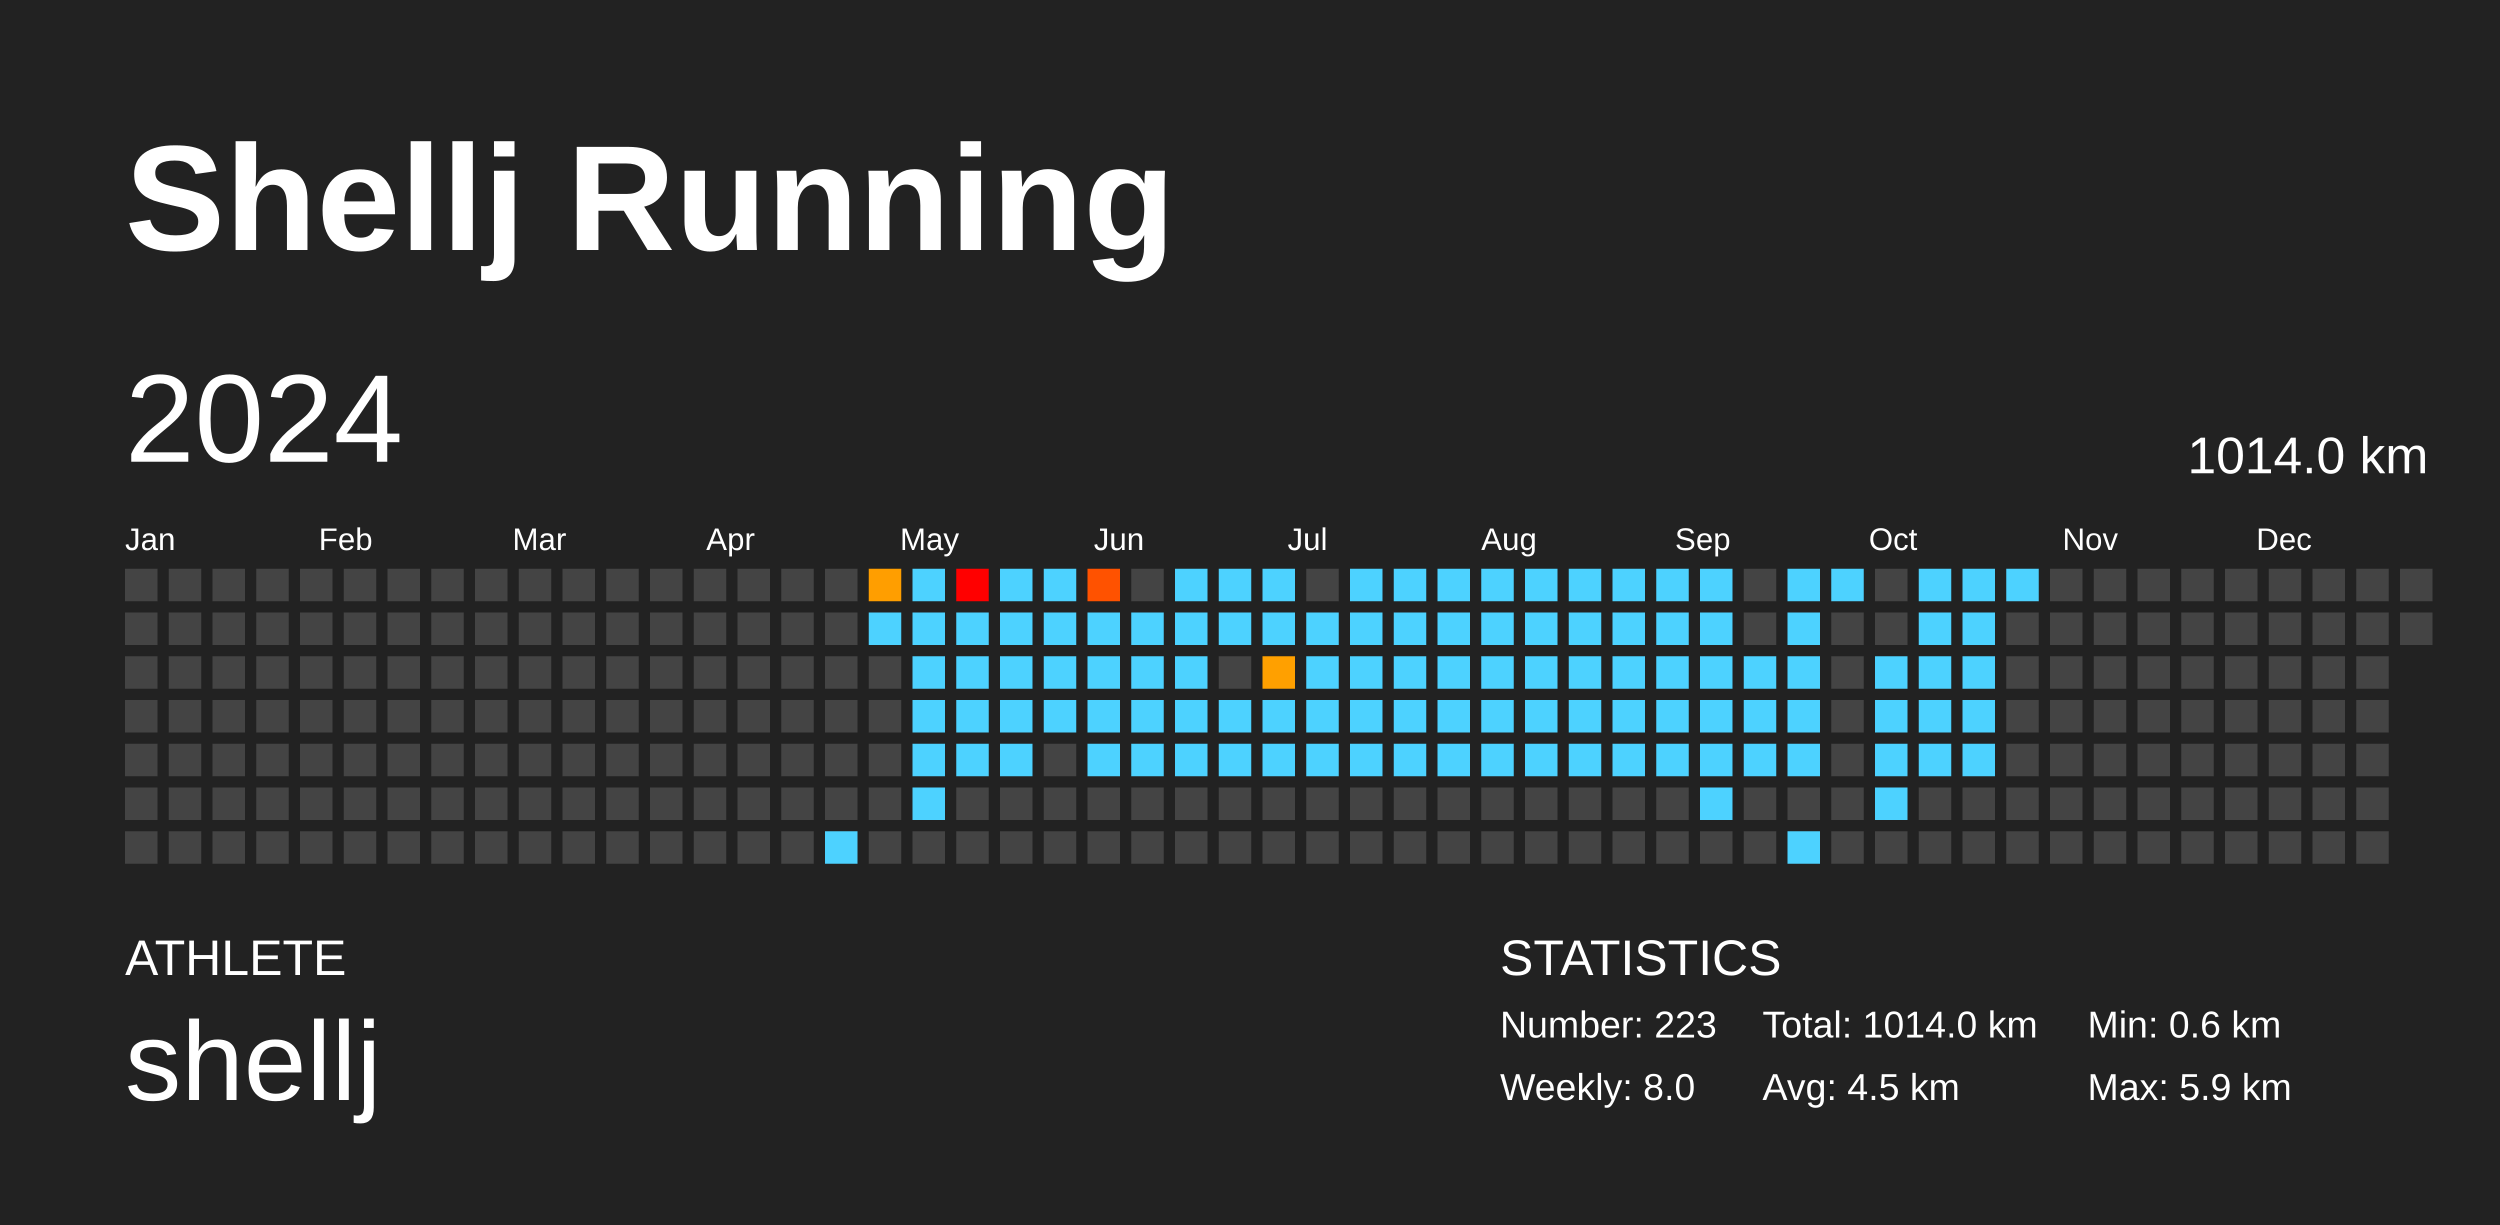
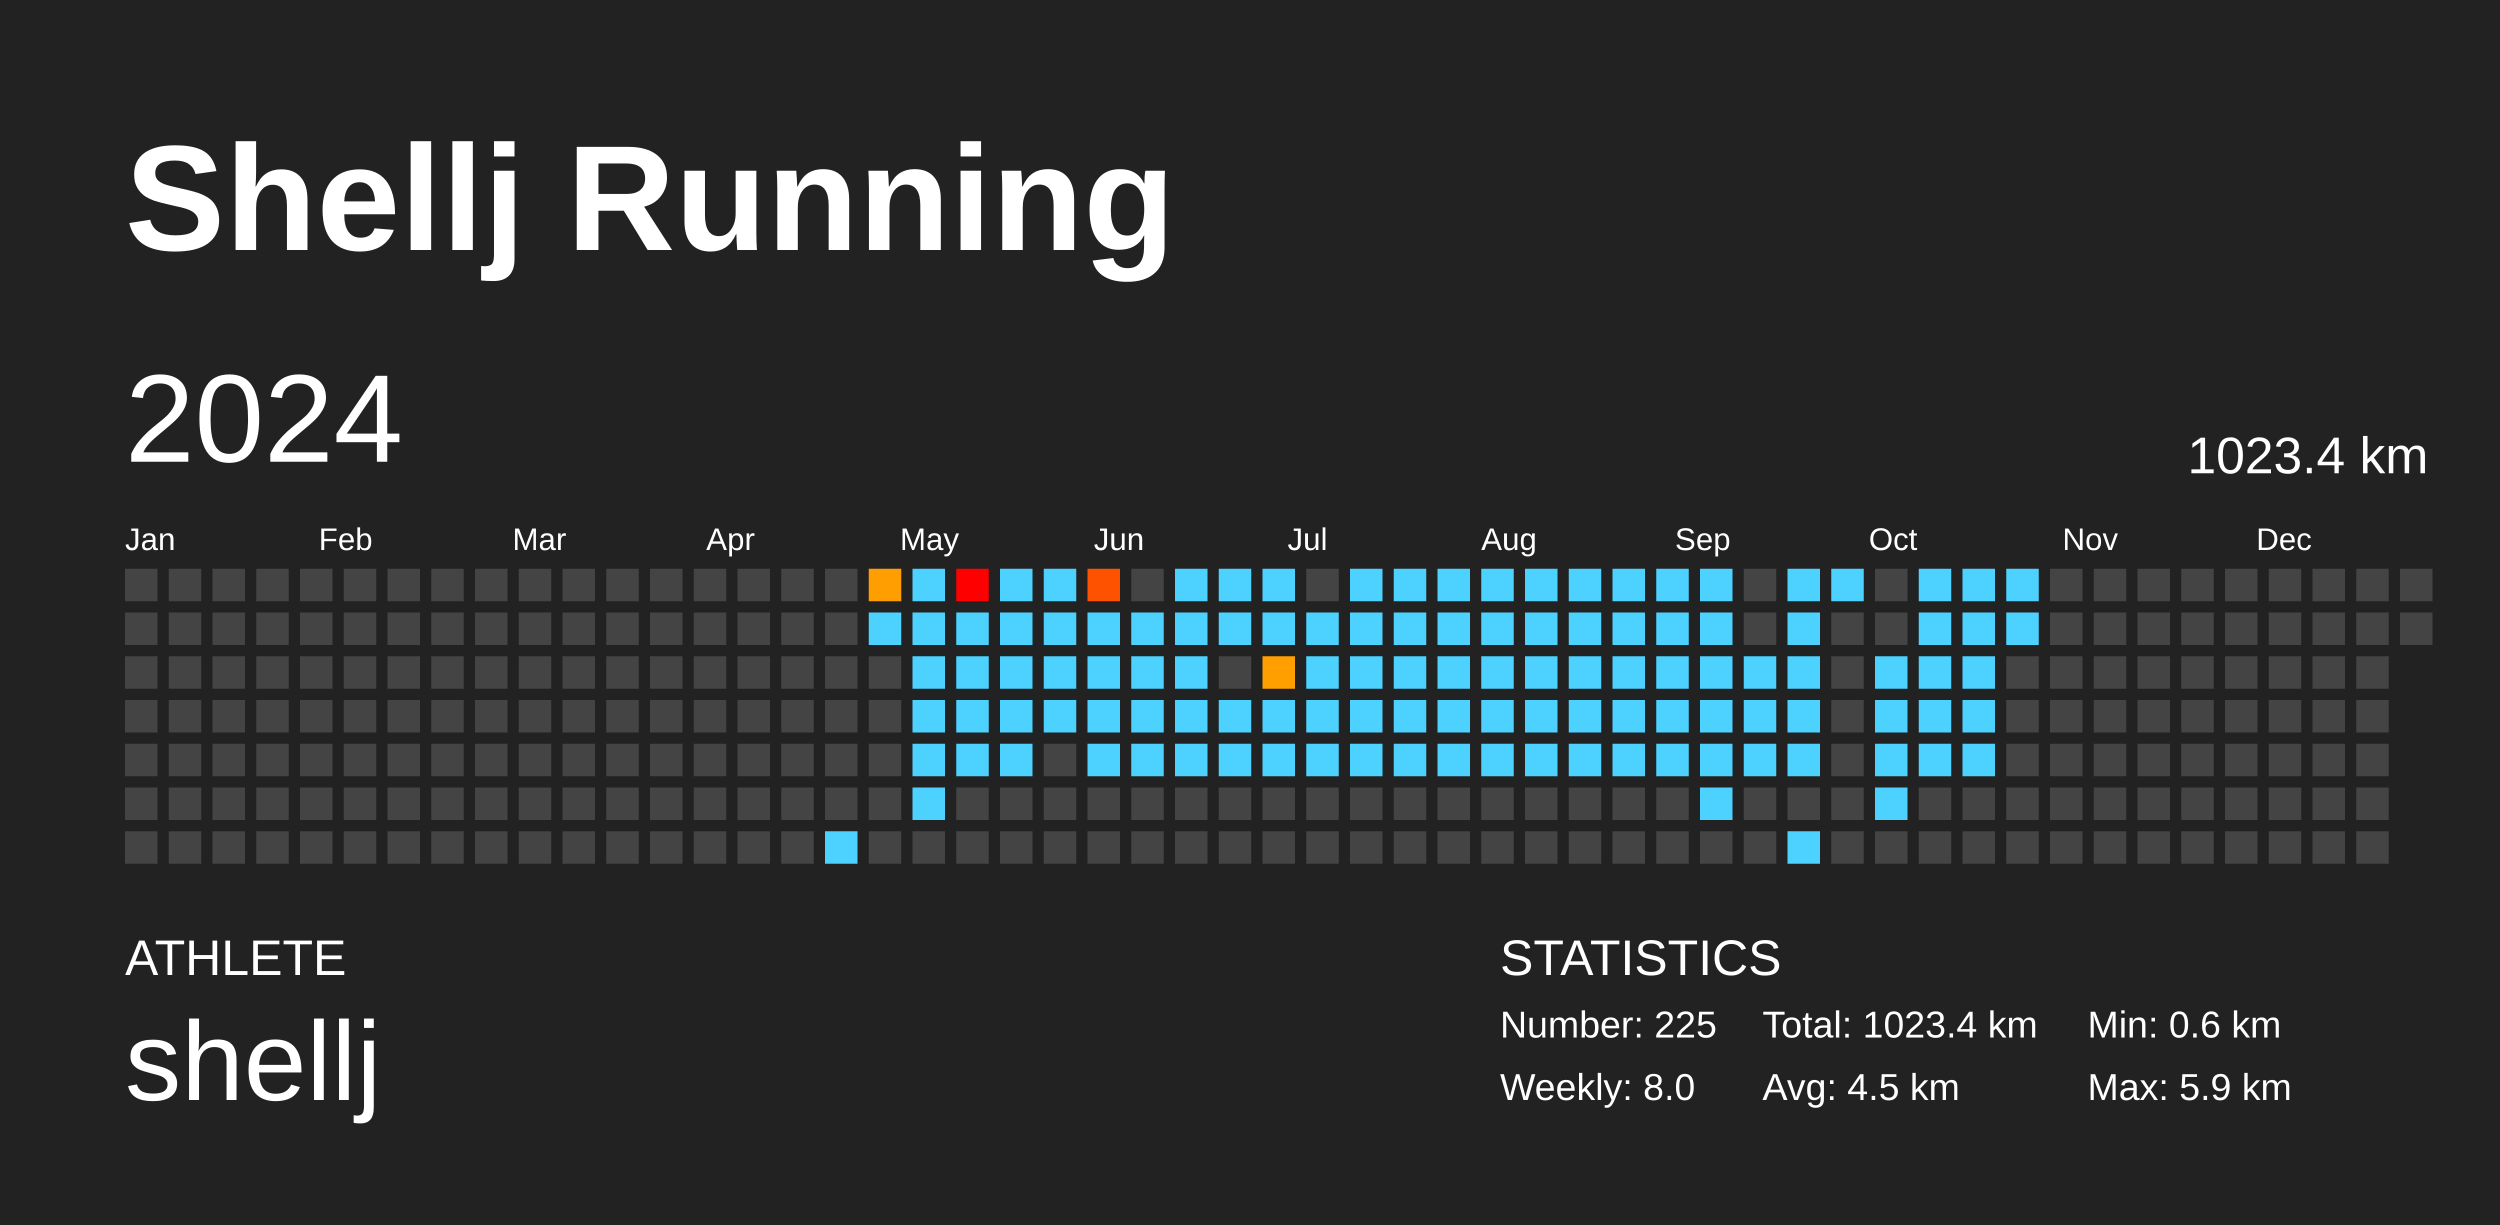
<svg xmlns="http://www.w3.org/2000/svg" baseProfile="full" height="98mm" version="1.1" viewBox="0,0,200,98" width="200mm">
  <defs />
  <rect fill="#222222" height="98" width="200" x="0" y="0" />
  <text fill="#FFFFFF" style="font-size:12px; font-family:Arial; font-weight:bold;" x="10" y="20">Shellj Running</text>
  <text fill="#FFFFFF" style="font-size:4px; font-family:Arial" x="10" y="78">ATHLETE</text>
  <text fill="#FFFFFF" style="font-size:9px; font-family:Arial" x="10" y="88">shellj</text>
  <text fill="#FFFFFF" style="font-size:4px; font-family:Arial" x="120" y="78">STATISTICS</text>
-   <text fill="#FFFFFF" style="font-size:3px; font-family:Arial" x="120" y="83">Number: 223</text>
+   <text fill="#FFFFFF" style="font-size:3px; font-family:Arial" x="120" y="83">Number: 225</text>
  <text fill="#FFFFFF" style="font-size:3px; font-family:Arial" x="120" y="88">Weekly: 8.0</text>
-   <text fill="#FFFFFF" style="font-size:3px; font-family:Arial" x="141" y="83">Total: 1014.0 km</text>
+   <text fill="#FFFFFF" style="font-size:3px; font-family:Arial" x="141" y="83">Total: 1023.4 km</text>
  <text fill="#FFFFFF" style="font-size:3px; font-family:Arial" x="141" y="88">Avg: 4.5 km</text>
  <text fill="#FFFFFF" style="font-size:3px; font-family:Arial" x="167" y="83">Min: 0.6 km</text>
  <text fill="#FFFFFF" style="font-size:3px; font-family:Arial" x="167" y="88">Max: 5.9 km</text>
  <text dominant-baseline="hanging" fill="#FFFFFF" style="font-size:10.0px; font-family:Arial;" x="10" y="30">2024</text>
-   <text dominant-baseline="hanging" fill="#FFFFFF" style="font-size:4.125px; font-family:Arial;" x="175" y="35">1014.0 km</text>
+   <text dominant-baseline="hanging" fill="#FFFFFF" style="font-size:4.125px; font-family:Arial;" x="175" y="35">1023.4 km</text>
  <text fill="#FFFFFF" style="font-size:2.5px; font-family:Arial" x="10.0" y="44">Jan</text>
  <text fill="#FFFFFF" style="font-size:2.5px; font-family:Arial" x="25.5" y="44">Feb</text>
  <text fill="#FFFFFF" style="font-size:2.5px; font-family:Arial" x="41.0" y="44">Mar</text>
  <text fill="#FFFFFF" style="font-size:2.5px; font-family:Arial" x="56.5" y="44">Apr</text>
  <text fill="#FFFFFF" style="font-size:2.5px; font-family:Arial" x="72.0" y="44">May</text>
  <text fill="#FFFFFF" style="font-size:2.5px; font-family:Arial" x="87.5" y="44">Jun</text>
  <text fill="#FFFFFF" style="font-size:2.5px; font-family:Arial" x="103.0" y="44">Jul</text>
  <text fill="#FFFFFF" style="font-size:2.5px; font-family:Arial" x="118.5" y="44">Aug</text>
  <text fill="#FFFFFF" style="font-size:2.5px; font-family:Arial" x="134.0" y="44">Sep</text>
  <text fill="#FFFFFF" style="font-size:2.5px; font-family:Arial" x="149.5" y="44">Oct</text>
  <text fill="#FFFFFF" style="font-size:2.5px; font-family:Arial" x="165.0" y="44">Nov</text>
  <text fill="#FFFFFF" style="font-size:2.5px; font-family:Arial" x="180.5" y="44">Dec</text>
  <rect fill="#444444" height="2.6" width="2.6" x="10.0" y="45.5" />
  <rect fill="#444444" height="2.6" width="2.6" x="10.0" y="49.0" />
  <rect fill="#444444" height="2.6" width="2.6" x="10.0" y="52.5" />
  <rect fill="#444444" height="2.6" width="2.6" x="10.0" y="56.0" />
  <rect fill="#444444" height="2.6" width="2.6" x="10.0" y="59.5" />
  <rect fill="#444444" height="2.6" width="2.6" x="10.0" y="63.0" />
  <rect fill="#444444" height="2.6" width="2.6" x="10.0" y="66.5" />
  <rect fill="#444444" height="2.6" width="2.6" x="13.5" y="45.5" />
  <rect fill="#444444" height="2.6" width="2.6" x="13.5" y="49.0" />
  <rect fill="#444444" height="2.6" width="2.6" x="13.5" y="52.5" />
  <rect fill="#444444" height="2.6" width="2.6" x="13.5" y="56.0" />
  <rect fill="#444444" height="2.6" width="2.6" x="13.5" y="59.5" />
  <rect fill="#444444" height="2.6" width="2.6" x="13.5" y="63.0" />
  <rect fill="#444444" height="2.6" width="2.6" x="13.5" y="66.5" />
  <rect fill="#444444" height="2.6" width="2.6" x="17.0" y="45.5" />
  <rect fill="#444444" height="2.6" width="2.6" x="17.0" y="49.0" />
  <rect fill="#444444" height="2.6" width="2.6" x="17.0" y="52.5" />
  <rect fill="#444444" height="2.6" width="2.6" x="17.0" y="56.0" />
  <rect fill="#444444" height="2.6" width="2.6" x="17.0" y="59.5" />
  <rect fill="#444444" height="2.6" width="2.6" x="17.0" y="63.0" />
  <rect fill="#444444" height="2.6" width="2.6" x="17.0" y="66.5" />
  <rect fill="#444444" height="2.6" width="2.6" x="20.5" y="45.5" />
  <rect fill="#444444" height="2.6" width="2.6" x="20.5" y="49.0" />
  <rect fill="#444444" height="2.6" width="2.6" x="20.5" y="52.5" />
  <rect fill="#444444" height="2.6" width="2.6" x="20.5" y="56.0" />
  <rect fill="#444444" height="2.6" width="2.6" x="20.5" y="59.5" />
  <rect fill="#444444" height="2.6" width="2.6" x="20.5" y="63.0" />
  <rect fill="#444444" height="2.6" width="2.6" x="20.5" y="66.5" />
  <rect fill="#444444" height="2.6" width="2.6" x="24.0" y="45.5" />
  <rect fill="#444444" height="2.6" width="2.6" x="24.0" y="49.0" />
  <rect fill="#444444" height="2.6" width="2.6" x="24.0" y="52.5" />
  <rect fill="#444444" height="2.6" width="2.6" x="24.0" y="56.0" />
  <rect fill="#444444" height="2.6" width="2.6" x="24.0" y="59.5" />
  <rect fill="#444444" height="2.6" width="2.6" x="24.0" y="63.0" />
  <rect fill="#444444" height="2.6" width="2.6" x="24.0" y="66.5" />
  <rect fill="#444444" height="2.6" width="2.6" x="27.5" y="45.5" />
  <rect fill="#444444" height="2.6" width="2.6" x="27.5" y="49.0" />
  <rect fill="#444444" height="2.6" width="2.6" x="27.5" y="52.5" />
  <rect fill="#444444" height="2.6" width="2.6" x="27.5" y="56.0" />
  <rect fill="#444444" height="2.6" width="2.6" x="27.5" y="59.5" />
  <rect fill="#444444" height="2.6" width="2.6" x="27.5" y="63.0" />
  <rect fill="#444444" height="2.6" width="2.6" x="27.5" y="66.5" />
  <rect fill="#444444" height="2.6" width="2.6" x="31.0" y="45.5" />
  <rect fill="#444444" height="2.6" width="2.6" x="31.0" y="49.0" />
  <rect fill="#444444" height="2.6" width="2.6" x="31.0" y="52.5" />
  <rect fill="#444444" height="2.6" width="2.6" x="31.0" y="56.0" />
  <rect fill="#444444" height="2.6" width="2.6" x="31.0" y="59.5" />
  <rect fill="#444444" height="2.6" width="2.6" x="31.0" y="63.0" />
  <rect fill="#444444" height="2.6" width="2.6" x="31.0" y="66.5" />
  <rect fill="#444444" height="2.6" width="2.6" x="34.5" y="45.5" />
  <rect fill="#444444" height="2.6" width="2.6" x="34.5" y="49.0" />
  <rect fill="#444444" height="2.6" width="2.6" x="34.5" y="52.5" />
  <rect fill="#444444" height="2.6" width="2.6" x="34.5" y="56.0" />
  <rect fill="#444444" height="2.6" width="2.6" x="34.5" y="59.5" />
  <rect fill="#444444" height="2.6" width="2.6" x="34.5" y="63.0" />
  <rect fill="#444444" height="2.6" width="2.6" x="34.5" y="66.5" />
  <rect fill="#444444" height="2.6" width="2.6" x="38.0" y="45.5" />
  <rect fill="#444444" height="2.6" width="2.6" x="38.0" y="49.0" />
  <rect fill="#444444" height="2.6" width="2.6" x="38.0" y="52.5" />
  <rect fill="#444444" height="2.6" width="2.6" x="38.0" y="56.0" />
  <rect fill="#444444" height="2.6" width="2.6" x="38.0" y="59.5" />
  <rect fill="#444444" height="2.6" width="2.6" x="38.0" y="63.0" />
  <rect fill="#444444" height="2.6" width="2.6" x="38.0" y="66.5" />
  <rect fill="#444444" height="2.6" width="2.6" x="41.5" y="45.5" />
  <rect fill="#444444" height="2.6" width="2.6" x="41.5" y="49.0" />
  <rect fill="#444444" height="2.6" width="2.6" x="41.5" y="52.5" />
  <rect fill="#444444" height="2.6" width="2.6" x="41.5" y="56.0" />
  <rect fill="#444444" height="2.6" width="2.6" x="41.5" y="59.5" />
  <rect fill="#444444" height="2.6" width="2.6" x="41.5" y="63.0" />
  <rect fill="#444444" height="2.6" width="2.6" x="41.5" y="66.5" />
  <rect fill="#444444" height="2.6" width="2.6" x="45.0" y="45.5" />
  <rect fill="#444444" height="2.6" width="2.6" x="45.0" y="49.0" />
  <rect fill="#444444" height="2.6" width="2.6" x="45.0" y="52.5" />
  <rect fill="#444444" height="2.6" width="2.6" x="45.0" y="56.0" />
  <rect fill="#444444" height="2.6" width="2.6" x="45.0" y="59.5" />
  <rect fill="#444444" height="2.6" width="2.6" x="45.0" y="63.0" />
  <rect fill="#444444" height="2.6" width="2.6" x="45.0" y="66.5" />
  <rect fill="#444444" height="2.6" width="2.6" x="48.5" y="45.5" />
  <rect fill="#444444" height="2.6" width="2.6" x="48.5" y="49.0" />
  <rect fill="#444444" height="2.6" width="2.6" x="48.5" y="52.5" />
  <rect fill="#444444" height="2.6" width="2.6" x="48.5" y="56.0" />
  <rect fill="#444444" height="2.6" width="2.6" x="48.5" y="59.5" />
  <rect fill="#444444" height="2.6" width="2.6" x="48.5" y="63.0" />
  <rect fill="#444444" height="2.6" width="2.6" x="48.5" y="66.5" />
  <rect fill="#444444" height="2.6" width="2.6" x="52.0" y="45.5" />
  <rect fill="#444444" height="2.6" width="2.6" x="52.0" y="49.0" />
  <rect fill="#444444" height="2.6" width="2.6" x="52.0" y="52.5" />
  <rect fill="#444444" height="2.6" width="2.6" x="52.0" y="56.0" />
  <rect fill="#444444" height="2.6" width="2.6" x="52.0" y="59.5" />
  <rect fill="#444444" height="2.6" width="2.6" x="52.0" y="63.0" />
  <rect fill="#444444" height="2.6" width="2.6" x="52.0" y="66.5" />
  <rect fill="#444444" height="2.6" width="2.6" x="55.5" y="45.5" />
  <rect fill="#444444" height="2.6" width="2.6" x="55.5" y="49.0" />
  <rect fill="#444444" height="2.6" width="2.6" x="55.5" y="52.5" />
  <rect fill="#444444" height="2.6" width="2.6" x="55.5" y="56.0" />
  <rect fill="#444444" height="2.6" width="2.6" x="55.5" y="59.5" />
  <rect fill="#444444" height="2.6" width="2.6" x="55.5" y="63.0" />
  <rect fill="#444444" height="2.6" width="2.6" x="55.5" y="66.5" />
  <rect fill="#444444" height="2.6" width="2.6" x="59.0" y="45.5" />
  <rect fill="#444444" height="2.6" width="2.6" x="59.0" y="49.0" />
  <rect fill="#444444" height="2.6" width="2.6" x="59.0" y="52.5" />
  <rect fill="#444444" height="2.6" width="2.6" x="59.0" y="56.0" />
  <rect fill="#444444" height="2.6" width="2.6" x="59.0" y="59.5" />
  <rect fill="#444444" height="2.6" width="2.6" x="59.0" y="63.0" />
  <rect fill="#444444" height="2.6" width="2.6" x="59.0" y="66.5" />
  <rect fill="#444444" height="2.6" width="2.6" x="62.5" y="45.5" />
  <rect fill="#444444" height="2.6" width="2.6" x="62.5" y="49.0" />
  <rect fill="#444444" height="2.6" width="2.6" x="62.5" y="52.5" />
  <rect fill="#444444" height="2.6" width="2.6" x="62.5" y="56.0" />
  <rect fill="#444444" height="2.6" width="2.6" x="62.5" y="59.5" />
  <rect fill="#444444" height="2.6" width="2.6" x="62.5" y="63.0" />
  <rect fill="#444444" height="2.6" width="2.6" x="62.5" y="66.5" />
  <rect fill="#444444" height="2.6" width="2.6" x="66.0" y="45.5" />
  <rect fill="#444444" height="2.6" width="2.6" x="66.0" y="49.0" />
  <rect fill="#444444" height="2.6" width="2.6" x="66.0" y="52.5" />
  <rect fill="#444444" height="2.6" width="2.6" x="66.0" y="56.0" />
  <rect fill="#444444" height="2.6" width="2.6" x="66.0" y="59.5" />
  <rect fill="#444444" height="2.6" width="2.6" x="66.0" y="63.0" />
  <rect fill="#4dd2ff" height="2.6" width="2.6" x="66.0" y="66.5" />
  <rect fill="#ff9e00" height="2.6" width="2.6" x="69.5" y="45.5" />
  <rect fill="#4dd2ff" height="2.6" width="2.6" x="69.5" y="49.0" />
  <rect fill="#444444" height="2.6" width="2.6" x="69.5" y="52.5" />
  <rect fill="#444444" height="2.6" width="2.6" x="69.5" y="56.0" />
  <rect fill="#444444" height="2.6" width="2.6" x="69.5" y="59.5" />
  <rect fill="#444444" height="2.6" width="2.6" x="69.5" y="63.0" />
  <rect fill="#444444" height="2.6" width="2.6" x="69.5" y="66.5" />
  <rect fill="#4dd2ff" height="2.6" width="2.6" x="73.0" y="45.5" />
  <rect fill="#4dd2ff" height="2.6" width="2.6" x="73.0" y="49.0" />
  <rect fill="#4dd2ff" height="2.6" width="2.6" x="73.0" y="52.5" />
  <rect fill="#4dd2ff" height="2.6" width="2.6" x="73.0" y="56.0" />
  <rect fill="#4dd2ff" height="2.6" width="2.6" x="73.0" y="59.5" />
  <rect fill="#4dd2ff" height="2.6" width="2.6" x="73.0" y="63.0" />
  <rect fill="#444444" height="2.6" width="2.6" x="73.0" y="66.5" />
  <rect fill="red" height="2.6" width="2.6" x="76.5" y="45.5" />
  <rect fill="#4dd2ff" height="2.6" width="2.6" x="76.5" y="49.0" />
  <rect fill="#4dd2ff" height="2.6" width="2.6" x="76.5" y="52.5" />
  <rect fill="#4dd2ff" height="2.6" width="2.6" x="76.5" y="56.0" />
  <rect fill="#4dd2ff" height="2.6" width="2.6" x="76.5" y="59.5" />
  <rect fill="#444444" height="2.6" width="2.6" x="76.5" y="63.0" />
  <rect fill="#444444" height="2.6" width="2.6" x="76.5" y="66.5" />
  <rect fill="#4dd2ff" height="2.6" width="2.6" x="80.0" y="45.5" />
  <rect fill="#4dd2ff" height="2.6" width="2.6" x="80.0" y="49.0" />
  <rect fill="#4dd2ff" height="2.6" width="2.6" x="80.0" y="52.5" />
  <rect fill="#4dd2ff" height="2.6" width="2.6" x="80.0" y="56.0" />
  <rect fill="#4dd2ff" height="2.6" width="2.6" x="80.0" y="59.5" />
  <rect fill="#444444" height="2.6" width="2.6" x="80.0" y="63.0" />
  <rect fill="#444444" height="2.6" width="2.6" x="80.0" y="66.5" />
  <rect fill="#4dd2ff" height="2.6" width="2.6" x="83.5" y="45.5" />
  <rect fill="#4dd2ff" height="2.6" width="2.6" x="83.5" y="49.0" />
  <rect fill="#4dd2ff" height="2.6" width="2.6" x="83.5" y="52.5" />
  <rect fill="#4dd2ff" height="2.6" width="2.6" x="83.5" y="56.0" />
  <rect fill="#444444" height="2.6" width="2.6" x="83.5" y="59.5" />
  <rect fill="#444444" height="2.6" width="2.6" x="83.5" y="63.0" />
  <rect fill="#444444" height="2.6" width="2.6" x="83.5" y="66.5" />
  <rect fill="#ff5200" height="2.6" width="2.6" x="87.0" y="45.5" />
  <rect fill="#4dd2ff" height="2.6" width="2.6" x="87.0" y="49.0" />
  <rect fill="#4dd2ff" height="2.6" width="2.6" x="87.0" y="52.5" />
  <rect fill="#4dd2ff" height="2.6" width="2.6" x="87.0" y="56.0" />
  <rect fill="#4dd2ff" height="2.6" width="2.6" x="87.0" y="59.5" />
  <rect fill="#444444" height="2.6" width="2.6" x="87.0" y="63.0" />
  <rect fill="#444444" height="2.6" width="2.6" x="87.0" y="66.5" />
  <rect fill="#444444" height="2.6" width="2.6" x="90.5" y="45.5" />
  <rect fill="#4dd2ff" height="2.6" width="2.6" x="90.5" y="49.0" />
  <rect fill="#4dd2ff" height="2.6" width="2.6" x="90.5" y="52.5" />
  <rect fill="#4dd2ff" height="2.6" width="2.6" x="90.5" y="56.0" />
  <rect fill="#4dd2ff" height="2.6" width="2.6" x="90.5" y="59.5" />
  <rect fill="#444444" height="2.6" width="2.6" x="90.5" y="63.0" />
  <rect fill="#444444" height="2.6" width="2.6" x="90.5" y="66.5" />
  <rect fill="#4dd2ff" height="2.6" width="2.6" x="94.0" y="45.5" />
  <rect fill="#4dd2ff" height="2.6" width="2.6" x="94.0" y="49.0" />
  <rect fill="#4dd2ff" height="2.6" width="2.6" x="94.0" y="52.5" />
  <rect fill="#4dd2ff" height="2.6" width="2.6" x="94.0" y="56.0" />
  <rect fill="#4dd2ff" height="2.6" width="2.6" x="94.0" y="59.5" />
  <rect fill="#444444" height="2.6" width="2.6" x="94.0" y="63.0" />
  <rect fill="#444444" height="2.6" width="2.6" x="94.0" y="66.5" />
  <rect fill="#4dd2ff" height="2.6" width="2.6" x="97.5" y="45.5" />
  <rect fill="#4dd2ff" height="2.6" width="2.6" x="97.5" y="49.0" />
  <rect fill="#444444" height="2.6" width="2.6" x="97.5" y="52.5" />
  <rect fill="#4dd2ff" height="2.6" width="2.6" x="97.5" y="56.0" />
  <rect fill="#4dd2ff" height="2.6" width="2.6" x="97.5" y="59.5" />
  <rect fill="#444444" height="2.6" width="2.6" x="97.5" y="63.0" />
  <rect fill="#444444" height="2.6" width="2.6" x="97.5" y="66.5" />
  <rect fill="#4dd2ff" height="2.6" width="2.6" x="101.0" y="45.5" />
  <rect fill="#4dd2ff" height="2.6" width="2.6" x="101.0" y="49.0" />
  <rect fill="#ffa000" height="2.6" width="2.6" x="101.0" y="52.5" />
  <rect fill="#4dd2ff" height="2.6" width="2.6" x="101.0" y="56.0" />
  <rect fill="#4dd2ff" height="2.6" width="2.6" x="101.0" y="59.5" />
  <rect fill="#444444" height="2.6" width="2.6" x="101.0" y="63.0" />
  <rect fill="#444444" height="2.6" width="2.6" x="101.0" y="66.5" />
  <rect fill="#444444" height="2.6" width="2.6" x="104.5" y="45.5" />
  <rect fill="#4dd2ff" height="2.6" width="2.6" x="104.5" y="49.0" />
  <rect fill="#4dd2ff" height="2.6" width="2.6" x="104.5" y="52.5" />
  <rect fill="#4dd2ff" height="2.6" width="2.6" x="104.5" y="56.0" />
  <rect fill="#4dd2ff" height="2.6" width="2.6" x="104.5" y="59.5" />
  <rect fill="#444444" height="2.6" width="2.6" x="104.5" y="63.0" />
  <rect fill="#444444" height="2.6" width="2.6" x="104.5" y="66.5" />
  <rect fill="#4dd2ff" height="2.6" width="2.6" x="108.0" y="45.5" />
  <rect fill="#4dd2ff" height="2.6" width="2.6" x="108.0" y="49.0" />
  <rect fill="#4dd2ff" height="2.6" width="2.6" x="108.0" y="52.5" />
  <rect fill="#4dd2ff" height="2.6" width="2.6" x="108.0" y="56.0" />
  <rect fill="#4dd2ff" height="2.6" width="2.6" x="108.0" y="59.5" />
  <rect fill="#444444" height="2.6" width="2.6" x="108.0" y="63.0" />
  <rect fill="#444444" height="2.6" width="2.6" x="108.0" y="66.5" />
  <rect fill="#4dd2ff" height="2.6" width="2.6" x="111.5" y="45.5" />
  <rect fill="#4dd2ff" height="2.6" width="2.6" x="111.5" y="49.0" />
  <rect fill="#4dd2ff" height="2.6" width="2.6" x="111.5" y="52.5" />
  <rect fill="#4dd2ff" height="2.6" width="2.6" x="111.5" y="56.0" />
  <rect fill="#4dd2ff" height="2.6" width="2.6" x="111.5" y="59.5" />
  <rect fill="#444444" height="2.6" width="2.6" x="111.5" y="63.0" />
  <rect fill="#444444" height="2.6" width="2.6" x="111.5" y="66.5" />
  <rect fill="#4dd2ff" height="2.6" width="2.6" x="115.0" y="45.5" />
  <rect fill="#4dd2ff" height="2.6" width="2.6" x="115.0" y="49.0" />
  <rect fill="#4dd2ff" height="2.6" width="2.6" x="115.0" y="52.5" />
  <rect fill="#4dd2ff" height="2.6" width="2.6" x="115.0" y="56.0" />
  <rect fill="#4dd2ff" height="2.6" width="2.6" x="115.0" y="59.5" />
  <rect fill="#444444" height="2.6" width="2.6" x="115.0" y="63.0" />
  <rect fill="#444444" height="2.6" width="2.6" x="115.0" y="66.5" />
  <rect fill="#4dd2ff" height="2.6" width="2.6" x="118.5" y="45.5" />
  <rect fill="#4dd2ff" height="2.6" width="2.6" x="118.5" y="49.0" />
  <rect fill="#4dd2ff" height="2.6" width="2.6" x="118.5" y="52.5" />
  <rect fill="#4dd2ff" height="2.6" width="2.6" x="118.5" y="56.0" />
  <rect fill="#4dd2ff" height="2.6" width="2.6" x="118.5" y="59.5" />
  <rect fill="#444444" height="2.6" width="2.6" x="118.5" y="63.0" />
  <rect fill="#444444" height="2.6" width="2.6" x="118.5" y="66.5" />
  <rect fill="#4dd2ff" height="2.6" width="2.6" x="122.0" y="45.5" />
  <rect fill="#4dd2ff" height="2.6" width="2.6" x="122.0" y="49.0" />
  <rect fill="#4dd2ff" height="2.6" width="2.6" x="122.0" y="52.5" />
  <rect fill="#4dd2ff" height="2.6" width="2.6" x="122.0" y="56.0" />
  <rect fill="#4dd2ff" height="2.6" width="2.6" x="122.0" y="59.5" />
  <rect fill="#444444" height="2.6" width="2.6" x="122.0" y="63.0" />
  <rect fill="#444444" height="2.6" width="2.6" x="122.0" y="66.5" />
  <rect fill="#4dd2ff" height="2.6" width="2.6" x="125.5" y="45.5" />
  <rect fill="#4dd2ff" height="2.6" width="2.6" x="125.5" y="49.0" />
  <rect fill="#4dd2ff" height="2.6" width="2.6" x="125.5" y="52.5" />
  <rect fill="#4dd2ff" height="2.6" width="2.6" x="125.5" y="56.0" />
  <rect fill="#4dd2ff" height="2.6" width="2.6" x="125.5" y="59.5" />
  <rect fill="#444444" height="2.6" width="2.6" x="125.5" y="63.0" />
  <rect fill="#444444" height="2.6" width="2.6" x="125.5" y="66.5" />
  <rect fill="#4dd2ff" height="2.6" width="2.6" x="129.0" y="45.5" />
  <rect fill="#4dd2ff" height="2.6" width="2.6" x="129.0" y="49.0" />
  <rect fill="#4dd2ff" height="2.6" width="2.6" x="129.0" y="52.5" />
  <rect fill="#4dd2ff" height="2.6" width="2.6" x="129.0" y="56.0" />
  <rect fill="#4dd2ff" height="2.6" width="2.6" x="129.0" y="59.5" />
  <rect fill="#444444" height="2.6" width="2.6" x="129.0" y="63.0" />
  <rect fill="#444444" height="2.6" width="2.6" x="129.0" y="66.5" />
  <rect fill="#4dd2ff" height="2.6" width="2.6" x="132.5" y="45.5" />
  <rect fill="#4dd2ff" height="2.6" width="2.6" x="132.5" y="49.0" />
  <rect fill="#4dd2ff" height="2.6" width="2.6" x="132.5" y="52.5" />
  <rect fill="#4dd2ff" height="2.6" width="2.6" x="132.5" y="56.0" />
  <rect fill="#4dd2ff" height="2.6" width="2.6" x="132.5" y="59.5" />
  <rect fill="#444444" height="2.6" width="2.6" x="132.5" y="63.0" />
  <rect fill="#444444" height="2.6" width="2.6" x="132.5" y="66.5" />
  <rect fill="#4dd2ff" height="2.6" width="2.6" x="136.0" y="45.5" />
  <rect fill="#4dd2ff" height="2.6" width="2.6" x="136.0" y="49.0" />
  <rect fill="#4dd2ff" height="2.6" width="2.6" x="136.0" y="52.5" />
  <rect fill="#4dd2ff" height="2.6" width="2.6" x="136.0" y="56.0" />
  <rect fill="#4dd2ff" height="2.6" width="2.6" x="136.0" y="59.5" />
  <rect fill="#4dd2ff" height="2.6" width="2.6" x="136.0" y="63.0" />
  <rect fill="#444444" height="2.6" width="2.6" x="136.0" y="66.5" />
  <rect fill="#444444" height="2.6" width="2.6" x="139.5" y="45.5" />
  <rect fill="#444444" height="2.6" width="2.6" x="139.5" y="49.0" />
  <rect fill="#4dd2ff" height="2.6" width="2.6" x="139.5" y="52.5" />
  <rect fill="#4dd2ff" height="2.6" width="2.6" x="139.5" y="56.0" />
  <rect fill="#4dd2ff" height="2.6" width="2.6" x="139.5" y="59.5" />
  <rect fill="#444444" height="2.6" width="2.6" x="139.5" y="63.0" />
  <rect fill="#444444" height="2.6" width="2.6" x="139.5" y="66.5" />
  <rect fill="#4dd2ff" height="2.6" width="2.6" x="143.0" y="45.5" />
  <rect fill="#4dd2ff" height="2.6" width="2.6" x="143.0" y="49.0" />
  <rect fill="#4dd2ff" height="2.6" width="2.6" x="143.0" y="52.5" />
  <rect fill="#4dd2ff" height="2.6" width="2.6" x="143.0" y="56.0" />
  <rect fill="#4dd2ff" height="2.6" width="2.6" x="143.0" y="59.5" />
  <rect fill="#444444" height="2.6" width="2.6" x="143.0" y="63.0" />
  <rect fill="#4dd2ff" height="2.6" width="2.6" x="143.0" y="66.5" />
  <rect fill="#4dd2ff" height="2.6" width="2.6" x="146.5" y="45.5" />
  <rect fill="#444444" height="2.6" width="2.6" x="146.5" y="49.0" />
  <rect fill="#444444" height="2.6" width="2.6" x="146.5" y="52.5" />
  <rect fill="#444444" height="2.6" width="2.6" x="146.5" y="56.0" />
  <rect fill="#444444" height="2.6" width="2.6" x="146.5" y="59.5" />
  <rect fill="#444444" height="2.6" width="2.6" x="146.5" y="63.0" />
  <rect fill="#444444" height="2.6" width="2.6" x="146.5" y="66.5" />
  <rect fill="#444444" height="2.6" width="2.6" x="150.0" y="45.5" />
  <rect fill="#444444" height="2.6" width="2.6" x="150.0" y="49.0" />
  <rect fill="#4dd2ff" height="2.6" width="2.6" x="150.0" y="52.5" />
  <rect fill="#4dd2ff" height="2.6" width="2.6" x="150.0" y="56.0" />
  <rect fill="#4dd2ff" height="2.6" width="2.6" x="150.0" y="59.5" />
  <rect fill="#4dd2ff" height="2.6" width="2.6" x="150.0" y="63.0" />
  <rect fill="#444444" height="2.6" width="2.6" x="150.0" y="66.5" />
  <rect fill="#4dd2ff" height="2.6" width="2.6" x="153.5" y="45.5" />
  <rect fill="#4dd2ff" height="2.6" width="2.6" x="153.5" y="49.0" />
  <rect fill="#4dd2ff" height="2.6" width="2.6" x="153.5" y="52.5" />
  <rect fill="#4dd2ff" height="2.6" width="2.6" x="153.5" y="56.0" />
  <rect fill="#4dd2ff" height="2.6" width="2.6" x="153.5" y="59.5" />
  <rect fill="#444444" height="2.6" width="2.6" x="153.5" y="63.0" />
  <rect fill="#444444" height="2.6" width="2.6" x="153.5" y="66.5" />
  <rect fill="#4dd2ff" height="2.6" width="2.6" x="157.0" y="45.5" />
  <rect fill="#4dd2ff" height="2.6" width="2.6" x="157.0" y="49.0" />
  <rect fill="#4dd2ff" height="2.6" width="2.6" x="157.0" y="52.5" />
  <rect fill="#4dd2ff" height="2.6" width="2.6" x="157.0" y="56.0" />
  <rect fill="#4dd2ff" height="2.6" width="2.6" x="157.0" y="59.5" />
  <rect fill="#444444" height="2.6" width="2.6" x="157.0" y="63.0" />
  <rect fill="#444444" height="2.6" width="2.6" x="157.0" y="66.5" />
  <rect fill="#4dd2ff" height="2.6" width="2.6" x="160.5" y="45.5" />
-   <rect fill="#444444" height="2.6" width="2.6" x="160.5" y="49.0" />
+   <rect fill="#4dd2ff" height="2.6" width="2.6" x="160.5" y="49.0" />
  <rect fill="#444444" height="2.6" width="2.6" x="160.5" y="52.5" />
  <rect fill="#444444" height="2.6" width="2.6" x="160.5" y="56.0" />
  <rect fill="#444444" height="2.6" width="2.6" x="160.5" y="59.5" />
  <rect fill="#444444" height="2.6" width="2.6" x="160.5" y="63.0" />
  <rect fill="#444444" height="2.6" width="2.6" x="160.5" y="66.5" />
  <rect fill="#444444" height="2.6" width="2.6" x="164.0" y="45.5" />
  <rect fill="#444444" height="2.6" width="2.6" x="164.0" y="49.0" />
  <rect fill="#444444" height="2.6" width="2.6" x="164.0" y="52.5" />
  <rect fill="#444444" height="2.6" width="2.6" x="164.0" y="56.0" />
  <rect fill="#444444" height="2.6" width="2.6" x="164.0" y="59.5" />
  <rect fill="#444444" height="2.6" width="2.6" x="164.0" y="63.0" />
  <rect fill="#444444" height="2.6" width="2.6" x="164.0" y="66.5" />
  <rect fill="#444444" height="2.6" width="2.6" x="167.5" y="45.5" />
  <rect fill="#444444" height="2.6" width="2.6" x="167.5" y="49.0" />
  <rect fill="#444444" height="2.6" width="2.6" x="167.5" y="52.5" />
  <rect fill="#444444" height="2.6" width="2.6" x="167.5" y="56.0" />
  <rect fill="#444444" height="2.6" width="2.6" x="167.5" y="59.5" />
  <rect fill="#444444" height="2.6" width="2.6" x="167.5" y="63.0" />
  <rect fill="#444444" height="2.6" width="2.6" x="167.5" y="66.5" />
  <rect fill="#444444" height="2.6" width="2.6" x="171.0" y="45.5" />
  <rect fill="#444444" height="2.6" width="2.6" x="171.0" y="49.0" />
  <rect fill="#444444" height="2.6" width="2.6" x="171.0" y="52.5" />
  <rect fill="#444444" height="2.6" width="2.6" x="171.0" y="56.0" />
  <rect fill="#444444" height="2.6" width="2.6" x="171.0" y="59.5" />
  <rect fill="#444444" height="2.6" width="2.6" x="171.0" y="63.0" />
  <rect fill="#444444" height="2.6" width="2.6" x="171.0" y="66.5" />
  <rect fill="#444444" height="2.6" width="2.6" x="174.5" y="45.5" />
  <rect fill="#444444" height="2.6" width="2.6" x="174.5" y="49.0" />
  <rect fill="#444444" height="2.6" width="2.6" x="174.5" y="52.5" />
  <rect fill="#444444" height="2.6" width="2.6" x="174.5" y="56.0" />
  <rect fill="#444444" height="2.6" width="2.6" x="174.5" y="59.5" />
  <rect fill="#444444" height="2.6" width="2.6" x="174.5" y="63.0" />
  <rect fill="#444444" height="2.6" width="2.6" x="174.5" y="66.5" />
  <rect fill="#444444" height="2.6" width="2.6" x="178.0" y="45.5" />
  <rect fill="#444444" height="2.6" width="2.6" x="178.0" y="49.0" />
  <rect fill="#444444" height="2.6" width="2.6" x="178.0" y="52.5" />
  <rect fill="#444444" height="2.6" width="2.6" x="178.0" y="56.0" />
  <rect fill="#444444" height="2.6" width="2.6" x="178.0" y="59.5" />
  <rect fill="#444444" height="2.6" width="2.6" x="178.0" y="63.0" />
  <rect fill="#444444" height="2.6" width="2.6" x="178.0" y="66.5" />
  <rect fill="#444444" height="2.6" width="2.6" x="181.5" y="45.5" />
  <rect fill="#444444" height="2.6" width="2.6" x="181.5" y="49.0" />
  <rect fill="#444444" height="2.6" width="2.6" x="181.5" y="52.5" />
  <rect fill="#444444" height="2.6" width="2.6" x="181.5" y="56.0" />
  <rect fill="#444444" height="2.6" width="2.6" x="181.5" y="59.5" />
  <rect fill="#444444" height="2.6" width="2.6" x="181.5" y="63.0" />
  <rect fill="#444444" height="2.6" width="2.6" x="181.5" y="66.5" />
  <rect fill="#444444" height="2.6" width="2.6" x="185.0" y="45.5" />
  <rect fill="#444444" height="2.6" width="2.6" x="185.0" y="49.0" />
  <rect fill="#444444" height="2.6" width="2.6" x="185.0" y="52.5" />
  <rect fill="#444444" height="2.6" width="2.6" x="185.0" y="56.0" />
  <rect fill="#444444" height="2.6" width="2.6" x="185.0" y="59.5" />
  <rect fill="#444444" height="2.6" width="2.6" x="185.0" y="63.0" />
  <rect fill="#444444" height="2.6" width="2.6" x="185.0" y="66.5" />
  <rect fill="#444444" height="2.6" width="2.6" x="188.5" y="45.5" />
  <rect fill="#444444" height="2.6" width="2.6" x="188.5" y="49.0" />
  <rect fill="#444444" height="2.6" width="2.6" x="188.5" y="52.5" />
  <rect fill="#444444" height="2.6" width="2.6" x="188.5" y="56.0" />
  <rect fill="#444444" height="2.6" width="2.6" x="188.5" y="59.5" />
  <rect fill="#444444" height="2.6" width="2.6" x="188.5" y="63.0" />
  <rect fill="#444444" height="2.6" width="2.6" x="188.5" y="66.5" />
  <rect fill="#444444" height="2.6" width="2.6" x="192.0" y="45.5" />
  <rect fill="#444444" height="2.6" width="2.6" x="192.0" y="49.0" />
</svg>
